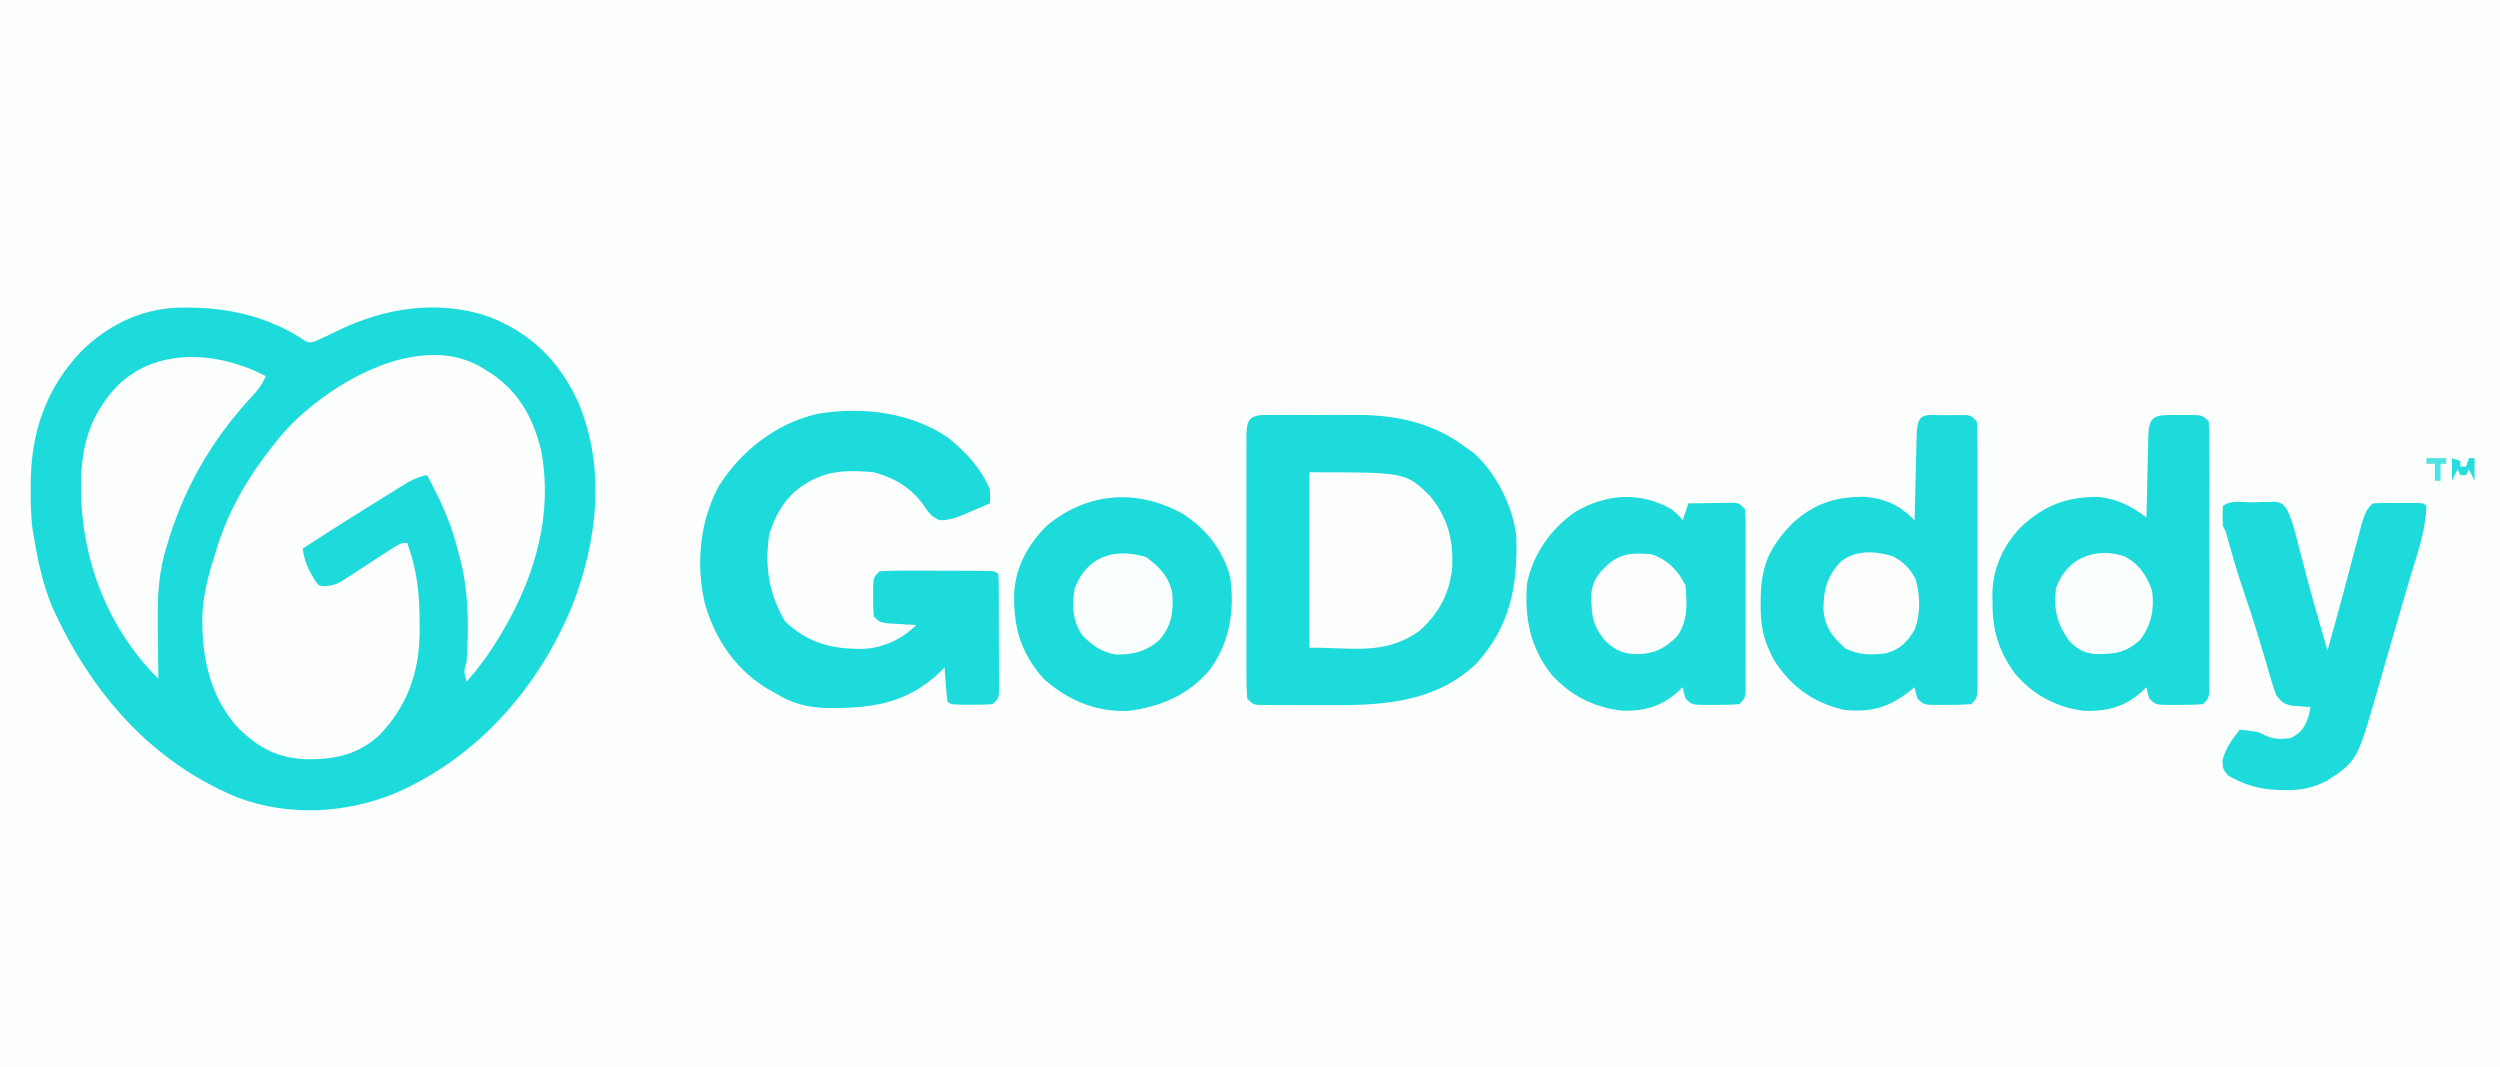
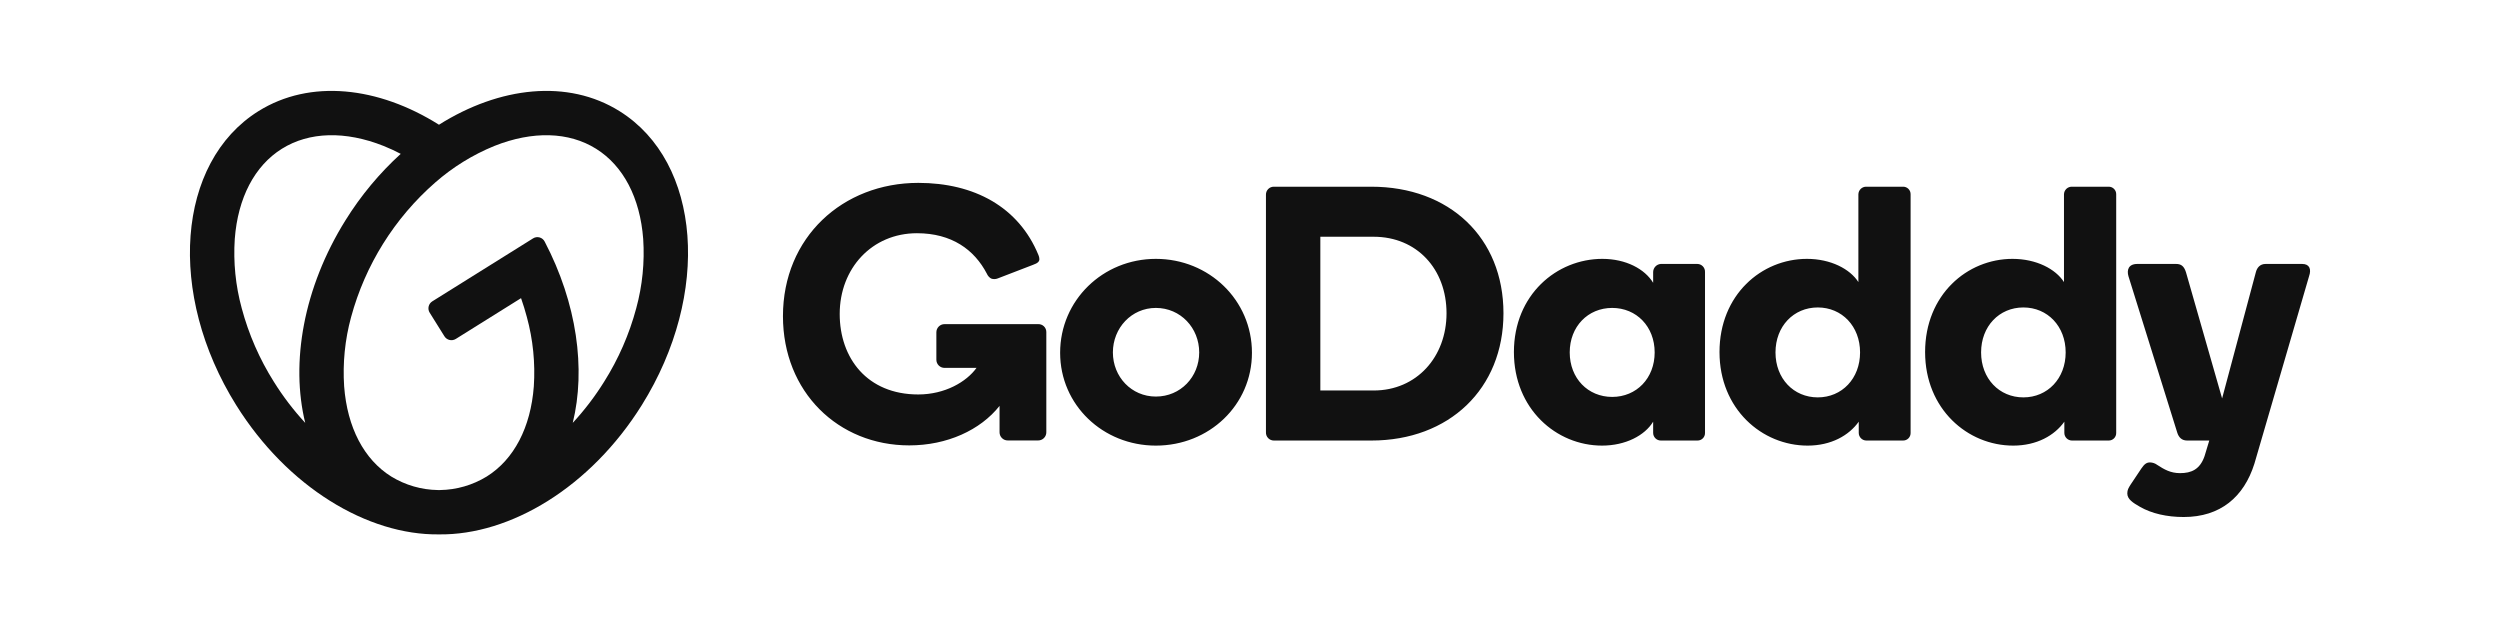
- <svg xmlns="http://www.w3.org/2000/svg" version="1.1" width="884" height="377">
-   <path d="M0 0 C291.72 0 583.44 0 884 0 C884 124.41 884 248.82 884 377 C592.28 377 300.56 377 0 377 C0 252.59 0 128.18 0 0 Z " fill="#FDFEFE" transform="translate(0,0)" />
-   <path d="M0 0 C0.791 0.009 1.582 0.018 2.396 0.027 C16.049 0.296 29.406 3.517 41.004 11.035 C43.1 12.422 43.1 12.422 45.121 12.148 C48.239 10.833 51.276 9.365 54.312 7.875 C70.841 -0.032 89.553 -2.827 107.145 3.25 C121.838 8.869 132.247 19.144 138.707 33.477 C148.526 56.78 145.552 82.445 136.562 105.5 C124.638 134.5 103.111 159.044 74.141 171.66 C56.584 178.978 36.149 179.976 18.25 173.25 C-12.589 160.527 -33.684 135.872 -47.246 105.949 C-50.565 97.884 -52.337 89.826 -53.75 81.25 C-53.938 80.141 -54.126 79.033 -54.32 77.891 C-54.835 73.528 -54.896 69.263 -54.875 64.875 C-54.879 64.076 -54.883 63.277 -54.887 62.453 C-54.858 44.423 -49.614 28.74 -37.035 15.469 C-26.677 5.412 -14.492 -0.186 0 0 Z " fill="#1EDBDB" transform="translate(65.75,108.75)" />
-   <path d="M0 0 C0.691 0.436 1.382 0.871 2.094 1.32 C11.96 8.057 17.152 18.009 19.581 29.49 C23.957 55.7 14.521 80.226 -0.168 101.492 C-2.33 104.452 -4.566 107.261 -7 110 C-7.934 106.99 -8.044 106.133 -7 103 C-6.123 89.869 -6.233 76.663 -10 64 C-10.278 62.933 -10.557 61.865 -10.844 60.766 C-13.2 52.276 -16.872 44.735 -21 37 C-24.713 37.663 -27.399 39.303 -30.586 41.281 C-31.676 41.955 -32.766 42.628 -33.889 43.322 C-35.051 44.048 -36.213 44.774 -37.375 45.5 C-38.554 46.231 -39.733 46.963 -40.912 47.693 C-48.995 52.712 -57.039 57.789 -65 63 C-64.432 66.526 -63.577 69.242 -61.75 72.312 C-61.353 73.01 -60.956 73.707 -60.547 74.426 C-59.093 76.237 -59.093 76.237 -56.683 76.256 C-53.603 75.962 -52.104 75.167 -49.531 73.48 C-48.713 72.953 -47.894 72.425 -47.051 71.881 C-46.209 71.322 -45.367 70.763 -44.5 70.188 C-42.823 69.097 -41.146 68.008 -39.469 66.918 C-38.689 66.408 -37.909 65.898 -37.105 65.373 C-30.398 61 -30.398 61 -28 61 C-24.487 70.504 -23.614 79.333 -23.625 89.438 C-23.624 90.55 -23.622 91.663 -23.621 92.81 C-23.807 106.836 -27.916 118.399 -37.59 128.691 C-45.224 135.858 -53.561 137.62 -63.744 137.466 C-73.875 137.028 -80.451 133.516 -87.742 126.465 C-98.051 115.21 -101.002 100.127 -100.387 85.23 C-99.878 78.251 -98.093 71.651 -96 65 C-95.626 63.793 -95.252 62.587 -94.867 61.344 C-90.429 48.059 -83.751 36.883 -75 26 C-74.425 25.27 -73.85 24.541 -73.258 23.789 C-58.384 5.784 -23.146 -15.79 0 0 Z " fill="#FDFEFE" transform="translate(172,131)" />
-   <path d="M0 0 C1.328 -0.009 1.328 -0.009 2.683 -0.019 C3.644 -0.015 4.605 -0.011 5.596 -0.007 C6.588 -0.009 7.58 -0.011 8.602 -0.013 C10.71 -0.014 12.817 -0.01 14.925 -0.002 C18.118 0.009 21.311 -0.002 24.504 -0.015 C26.556 -0.013 28.607 -0.011 30.658 -0.007 C31.602 -0.011 32.545 -0.015 33.516 -0.019 C46.9 0.073 59.897 3.009 70.725 11.259 C71.694 11.939 72.664 12.62 73.662 13.321 C81.638 20.145 87.967 32.734 88.902 43.251 C89.407 60.547 86.731 74.737 74.725 87.946 C59.741 102.127 40.55 102.752 21.125 102.595 C17.939 102.571 14.754 102.574 11.569 102.581 C9.543 102.575 7.517 102.568 5.49 102.56 C4.063 102.561 4.063 102.561 2.606 102.562 C1.292 102.548 1.292 102.548 -0.048 102.533 C-1.203 102.527 -1.203 102.527 -2.383 102.519 C-4.275 102.259 -4.275 102.259 -6.275 100.259 C-6.474 97.166 -6.548 94.162 -6.534 91.067 C-6.539 89.638 -6.539 89.638 -6.545 88.18 C-6.553 85.019 -6.548 81.858 -6.541 78.696 C-6.542 76.507 -6.544 74.317 -6.547 72.128 C-6.55 67.534 -6.545 62.941 -6.536 58.348 C-6.524 52.449 -6.531 46.551 -6.543 40.652 C-6.55 36.13 -6.548 31.607 -6.543 27.085 C-6.541 24.909 -6.543 22.734 -6.548 20.558 C-6.553 17.522 -6.545 14.486 -6.534 11.45 C-6.538 10.544 -6.542 9.638 -6.546 8.705 C-6.505 2.754 -6.353 0.013 0 0 Z " fill="#1DDBDB" transform="translate(447.2751,146.7412)" />
-   <path d="M0 0 C6.13 5.032 11.435 10.674 14.508 18.059 C14.695 20.934 14.695 20.934 14.508 23.059 C12.118 24.096 9.723 25.113 7.32 26.121 C6.647 26.416 5.973 26.71 5.279 27.014 C2.344 28.231 -0.078 29.066 -3.273 29.008 C-6.13 27.786 -7.089 26.38 -8.805 23.809 C-13.497 17.393 -18.866 14.183 -26.492 12.059 C-35.154 11.239 -43.045 11.236 -50.492 16.059 C-51.115 16.448 -51.737 16.837 -52.379 17.238 C-58.12 21.448 -61.436 27.331 -63.492 34.059 C-65.162 45.338 -63.663 55.001 -57.867 64.809 C-49.591 72.649 -41.007 74.679 -29.961 74.484 C-22.981 74.075 -16.437 71.003 -11.492 66.059 C-12.865 65.985 -12.865 65.985 -14.266 65.91 C-15.454 65.835 -16.643 65.761 -17.867 65.684 C-19.051 65.614 -20.234 65.544 -21.453 65.473 C-24.492 65.059 -24.492 65.059 -26.492 63.059 C-26.758 59.871 -26.758 59.871 -26.742 56.059 C-26.75 54.171 -26.75 54.171 -26.758 52.246 C-26.492 49.059 -26.492 49.059 -24.492 47.059 C-21.419 46.871 -18.437 46.803 -15.363 46.828 C-14.458 46.829 -13.554 46.829 -12.621 46.83 C-10.707 46.833 -8.793 46.84 -6.879 46.853 C-3.938 46.871 -0.998 46.873 1.943 46.873 C3.799 46.878 5.656 46.884 7.512 46.891 C8.84 46.892 8.84 46.892 10.195 46.894 C16.392 46.943 16.392 46.943 17.508 48.059 C17.611 49.429 17.646 50.805 17.653 52.179 C17.659 53.054 17.666 53.928 17.672 54.829 C17.674 55.78 17.675 56.731 17.676 57.711 C17.681 59.167 17.681 59.167 17.686 60.652 C17.691 62.709 17.693 64.766 17.693 66.823 C17.695 69.979 17.713 73.135 17.732 76.291 C17.735 78.285 17.737 80.279 17.738 82.273 C17.745 83.222 17.753 84.171 17.76 85.149 C17.757 86.027 17.754 86.904 17.751 87.808 C17.752 88.583 17.754 89.357 17.755 90.154 C17.508 92.059 17.508 92.059 15.508 94.059 C12.945 94.23 10.504 94.291 7.945 94.246 C7.247 94.245 6.549 94.245 5.83 94.244 C0.648 94.199 0.648 94.199 -0.492 93.059 C-0.726 91.043 -0.906 89.02 -1.055 86.996 C-1.18 85.339 -1.18 85.339 -1.309 83.648 C-1.369 82.794 -1.43 81.939 -1.492 81.059 C-2.003 81.578 -2.513 82.098 -3.039 82.633 C-14.952 94.06 -27.693 95.613 -43.492 95.402 C-50.465 95.144 -55.499 93.751 -61.492 90.059 C-62.281 89.624 -63.07 89.19 -63.883 88.742 C-75.476 81.822 -82.629 71.081 -86.305 58.309 C-89.445 44.393 -88.097 29.539 -81.324 16.949 C-73.421 4.479 -61.212 -5.143 -46.723 -8.549 C-30.926 -11.329 -13.304 -9.234 0 0 Z " fill="#1DDBDB" transform="translate(335.4922,154.9414)" />
-   <path d="M0 0 C0.837 -0.012 1.674 -0.024 2.537 -0.037 C3.739 -0.04 3.739 -0.04 4.965 -0.043 C5.702 -0.047 6.439 -0.051 7.199 -0.055 C9.062 0.188 9.062 0.188 11.062 2.188 C11.262 5.281 11.335 8.284 11.321 11.379 C11.325 12.332 11.328 13.285 11.332 14.267 C11.341 17.428 11.335 20.589 11.328 23.75 C11.329 25.94 11.331 28.129 11.334 30.319 C11.337 34.912 11.333 39.505 11.323 44.099 C11.312 49.997 11.318 55.896 11.33 61.794 C11.338 66.317 11.335 70.839 11.33 75.362 C11.329 77.537 11.33 79.713 11.335 81.888 C11.34 84.924 11.332 87.96 11.321 90.996 C11.325 91.902 11.329 92.808 11.334 93.742 C11.291 99.959 11.291 99.959 9.062 102.188 C6.189 102.386 3.434 102.466 0.562 102.438 C-0.615 102.449 -0.615 102.449 -1.816 102.461 C-7.684 102.441 -7.684 102.441 -9.938 100.188 C-10.562 98.062 -10.562 98.062 -10.938 96.188 C-11.445 96.597 -11.953 97.007 -12.477 97.43 C-20.052 103.36 -26.304 105.201 -35.938 104.188 C-46.764 101.701 -54.709 95.903 -60.648 86.594 C-64.354 79.678 -65.465 74.713 -65.375 66.875 C-65.365 65.939 -65.356 65.002 -65.345 64.038 C-65.058 52.898 -62.039 46.473 -54.309 38.387 C-46.573 31.212 -38.777 28.699 -28.27 28.867 C-21.004 29.566 -15.971 32.01 -10.938 37.188 C-10.9 35.56 -10.9 35.56 -10.862 33.899 C-10.768 29.886 -10.667 25.874 -10.565 21.862 C-10.522 20.122 -10.48 18.383 -10.44 16.644 C-10.383 14.149 -10.319 11.655 -10.254 9.16 C-10.237 8.378 -10.22 7.596 -10.203 6.79 C-9.979 -1.309 -7.288 0.006 0 0 Z " fill="#1EDBDB" transform="translate(687.9375,146.8125)" />
-   <path d="M0 0 C0.785 0.008 1.57 0.015 2.379 0.023 C3.556 0.012 3.556 0.012 4.758 0 C10.626 0.02 10.626 0.02 12.879 2.273 C13.078 5.367 13.152 8.37 13.138 11.465 C13.141 12.418 13.145 13.371 13.148 14.353 C13.157 17.514 13.151 20.675 13.145 23.836 C13.146 26.025 13.148 28.215 13.15 30.405 C13.153 34.998 13.149 39.591 13.14 44.185 C13.128 50.083 13.135 55.981 13.147 61.88 C13.154 66.403 13.152 70.925 13.147 75.448 C13.145 77.623 13.147 79.799 13.151 81.974 C13.157 85.01 13.149 88.046 13.138 91.082 C13.142 91.988 13.146 92.894 13.15 93.828 C13.107 100.045 13.107 100.045 10.879 102.273 C8.005 102.472 5.25 102.552 2.379 102.523 C1.201 102.535 1.201 102.535 0 102.547 C-5.868 102.527 -5.868 102.527 -8.121 100.273 C-8.746 98.148 -8.746 98.148 -9.121 96.273 C-9.946 97.037 -10.771 97.8 -11.621 98.586 C-17.565 103.463 -23.625 104.871 -31.258 104.617 C-41.099 103.436 -49.616 98.755 -55.906 91.102 C-61.481 83.157 -63.64 76.004 -63.559 66.336 C-63.579 65.494 -63.599 64.651 -63.619 63.783 C-63.612 54.563 -59.864 46.101 -53.371 39.492 C-45.112 31.878 -37.255 28.893 -26.043 28.984 C-19.538 29.628 -14.239 32.353 -9.121 36.273 C-9.101 35.254 -9.081 34.234 -9.061 33.184 C-8.985 29.408 -8.896 25.633 -8.804 21.857 C-8.765 20.222 -8.731 18.586 -8.699 16.951 C-8.654 14.602 -8.596 12.254 -8.535 9.906 C-8.524 9.173 -8.512 8.439 -8.5 7.684 C-8.301 0.846 -6.745 0.023 0 0 Z " fill="#1DDBDB" transform="translate(768.1211,146.7266)" />
-   <path d="M0 0 C2.625 2.25 2.625 2.25 4 4 C4.66 2.02 5.32 0.04 6 -2 C8.959 -2.054 11.916 -2.094 14.875 -2.125 C15.717 -2.142 16.559 -2.159 17.426 -2.176 C18.231 -2.182 19.037 -2.189 19.867 -2.195 C20.611 -2.206 21.354 -2.216 22.121 -2.227 C24 -2 24 -2 26 0 C26.254 2.771 26.254 2.771 26.259 6.346 C26.262 6.996 26.266 7.647 26.269 8.317 C26.278 10.472 26.272 12.626 26.266 14.781 C26.267 16.276 26.269 17.77 26.271 19.265 C26.274 22.399 26.27 25.533 26.261 28.667 C26.249 32.689 26.256 36.71 26.268 40.732 C26.275 43.819 26.273 46.905 26.268 49.992 C26.266 51.475 26.268 52.958 26.273 54.442 C26.278 56.513 26.27 58.583 26.259 60.654 C26.257 61.834 26.256 63.014 26.254 64.229 C26 67 26 67 24 69 C21.127 69.199 18.371 69.278 15.5 69.25 C14.322 69.262 14.322 69.262 13.121 69.273 C7.253 69.253 7.253 69.253 5 67 C4.375 64.875 4.375 64.875 4 63 C3.175 63.763 2.35 64.526 1.5 65.312 C-4.212 70.01 -10.078 71.551 -17.426 71.281 C-27.276 70.205 -35.629 65.962 -42.312 58.625 C-50.012 48.942 -52.067 38.192 -51 26 C-48.659 15.544 -42.715 7.157 -34 1 C-23.132 -5.382 -11.263 -6.29 0 0 Z " fill="#1FDBDB" transform="translate(591,180)" />
-   <path d="M0 0 C8.248 5.333 14.157 12.756 16.75 22.312 C18.39 34.301 16.672 45.155 9.562 55.125 C2.047 64.023 -7.884 68.284 -19.363 69.695 C-30.783 70.14 -40.771 65.882 -49.25 58.312 C-57.57 48.848 -60.049 39.587 -59.594 27.188 C-58.781 18.029 -54.609 10.86 -48.25 4.312 C-33.906 -7.659 -16.334 -9.041 0 0 Z " fill="#1DDBDB" transform="translate(418.25,181.6875)" />
-   <path d="M0 0 C0.924 -0.037 1.849 -0.075 2.801 -0.113 C3.689 -0.125 4.577 -0.136 5.492 -0.148 C6.716 -0.178 6.716 -0.178 7.964 -0.208 C10.125 0.375 10.125 0.375 11.814 2.568 C13.098 5.318 13.982 7.876 14.738 10.812 C15.152 12.389 15.152 12.389 15.574 13.997 C15.859 15.111 16.144 16.226 16.438 17.375 C17.048 19.706 17.66 22.037 18.273 24.367 C18.58 25.536 18.886 26.705 19.202 27.909 C20.591 33.125 22.068 38.314 23.562 43.5 C23.821 44.4 24.08 45.3 24.347 46.227 C24.938 48.277 25.531 50.326 26.125 52.375 C26.814 49.917 27.501 47.459 28.188 45 C28.516 43.825 28.516 43.825 28.851 42.626 C30.238 37.638 31.589 32.642 32.91 27.637 C33.215 26.487 33.52 25.337 33.834 24.152 C34.435 21.877 35.033 19.602 35.625 17.325 C39.395 3.105 39.395 3.105 42.125 0.375 C43.455 0.277 44.791 0.244 46.125 0.242 C46.929 0.241 47.734 0.24 48.562 0.238 C49.408 0.242 50.254 0.246 51.125 0.25 C52.393 0.244 52.393 0.244 53.688 0.238 C54.492 0.24 55.296 0.241 56.125 0.242 C56.867 0.243 57.61 0.244 58.375 0.246 C60.125 0.375 60.125 0.375 61.125 1.375 C60.833 9.543 58.277 17.071 55.9 24.82 C54.476 29.514 53.118 34.227 51.75 38.938 C51.152 40.984 50.555 43.031 49.957 45.078 C48.716 49.336 47.485 53.597 46.262 57.859 C45.956 58.92 45.65 59.98 45.335 61.072 C44.757 63.078 44.182 65.086 43.61 67.094 C36.609 91.326 36.609 91.326 26.125 98.375 C21.1 100.939 16.836 101.866 11.25 101.75 C10.55 101.741 9.849 101.733 9.128 101.724 C2.106 101.525 -2.952 100.012 -9 96.625 C-10.875 94.375 -10.875 94.375 -11 91.062 C-9.64 86.605 -7.765 84.006 -4.875 80.375 C1.663 81.129 1.663 81.129 4.125 82.438 C7.254 83.904 9.723 83.733 13.125 83.375 C17.013 81.215 17.956 79.857 19.438 75.625 C19.664 74.552 19.891 73.48 20.125 72.375 C19.51 72.338 18.895 72.3 18.262 72.262 C17.453 72.196 16.645 72.13 15.812 72.062 C15.012 72.004 14.211 71.946 13.387 71.887 C10.621 71.261 9.908 70.556 8.125 68.375 C7.145 65.933 7.145 65.933 6.293 63.027 C5.972 61.956 5.652 60.884 5.321 59.78 C4.822 58.064 4.822 58.064 4.312 56.312 C3.605 53.941 2.895 51.57 2.184 49.199 C1.835 48.034 1.487 46.87 1.128 45.669 C-0.205 41.291 -1.647 36.956 -3.125 32.625 C-5.332 26.134 -7.3 19.611 -9.113 13 C-9.775 10.425 -9.775 10.425 -10.875 8.375 C-11 4.812 -11 4.812 -10.875 1.375 C-8.554 -0.946 -3.114 0.047 0 0 Z " fill="#1DDBDB" transform="translate(796.875,177.625)" />
-   <path d="M0 0 C-1.483 3.414 -3.438 5.694 -6 8.375 C-19.63 23.318 -29.385 40.565 -35 60 C-35.273 60.921 -35.546 61.842 -35.827 62.791 C-38.329 72.202 -38.35 81.163 -38.188 90.812 C-38.172 92.391 -38.159 93.97 -38.146 95.549 C-38.114 99.366 -38.062 103.183 -38 107 C-55.962 89.181 -65.131 65.023 -65.375 39.938 C-65.429 25.16 -62.592 14 -52.191 3.105 C-38.056 -10.405 -16.416 -8.615 0 0 Z " fill="#FCFEFE" transform="translate(94,133)" />
-   <path d="M0 0 C33.943 0 33.943 0 42.395 8.07 C49.031 16.047 51.063 24.111 50.449 34.227 C49.375 43.25 45.726 49.895 39 56 C27.009 64.758 15.338 62 0 62 C0 41.54 0 21.08 0 0 Z " fill="#FCFEFE" transform="translate(463,167)" />
-   <path d="M0 0 C4.876 3.628 8.126 6.999 9.273 13.133 C9.595 19.728 8.955 24.491 4.453 29.477 C-0.141 33.441 -5.108 34.643 -11.039 34.41 C-15.848 33.543 -19.423 31.049 -22.699 27.496 C-26.127 22.505 -26.277 16.838 -25.312 11 C-20.858 -0.374 -11.247 -3.395 0 0 Z " fill="#FBFEFE" transform="translate(405.3125,197)" />
-   <path d="M0 0 C5.238 2.744 8.026 6.817 9.859 12.316 C10.643 18.83 9.648 23.915 5.859 29.316 C0.746 34.181 -3.587 34.675 -10.414 34.594 C-14.29 34.199 -16.302 32.947 -19.141 30.316 C-23.842 24.09 -24.979 18.979 -24.141 11.316 C-20.435 0.643 -10.418 -3.327 0 0 Z " fill="#FBFEFE" transform="translate(751.1406,196.6836)" />
-   <path d="M0 0 C3.638 1.796 6.345 4.444 8.148 8.082 C9.847 13.836 9.961 20.188 7.895 25.844 C5.383 30.24 2.766 32.864 -2.188 34.332 C-7.525 34.961 -11.747 35.039 -16.625 32.645 C-21.187 28.527 -23.8 25.366 -24.391 19.219 C-24.538 12.287 -23.167 7.028 -18.25 1.895 C-12.993 -2.268 -6.189 -1.89 0 0 Z " fill="#FCFEFE" transform="translate(669.1875,196.668)" />
-   <path d="M0 0 C5.675 1.927 9.321 5.641 12 11 C12.502 17.446 12.962 23.585 9 29 C4.782 33.218 1.169 35.138 -4.812 35.312 C-9.666 35.256 -12.282 34.276 -16 31 C-20.963 25.5 -21.351 21.157 -21.281 13.949 C-20.775 8.645 -18.23 6.083 -14.375 2.688 C-9.687 -0.644 -5.631 -0.469 0 0 Z " fill="#FDFEFE" transform="translate(584,196)" />
-   <path d="M0 0 C0.99 0.33 1.98 0.66 3 1 C3 1.66 3 2.32 3 3 C3.66 3 4.32 3 5 3 C5.33 2.01 5.66 1.02 6 0 C6.66 0 7.32 0 8 0 C8 2.64 8 5.28 8 8 C7.34 6.68 6.68 5.36 6 4 C5.67 4.66 5.34 5.32 5 6 C4.34 6 3.68 6 3 6 C2.67 5.34 2.34 4.68 2 4 C1.34 5.32 0.68 6.64 0 8 C0 5.36 0 2.72 0 0 Z " fill="#28DDDD" transform="translate(867,162)" />
-   <path d="M0 0 C2.31 0 4.62 0 7 0 C7 0.66 7 1.32 7 2 C6.34 2 5.68 2 5 2 C5 3.98 5 5.96 5 8 C4.34 8 3.68 8 3 8 C3 6.02 3 4.04 3 2 C2.01 2 1.02 2 0 2 C0 1.34 0 0.68 0 0 Z " fill="#50E3E3" transform="translate(858,162)" />
+ <svg xmlns="http://www.w3.org/2000/svg" id="GD_MASTERBRAND_RGB_BW" viewBox="0 0 1184.266 297.498">
+   <defs>
+     <style>.cls-1{fill:#111;}</style>
+   </defs>
+   <path class="cls-1" d="M293.492,52.666C268.97,37.343,236.688,40.984,207.942,59.086c-28.743-18.095-61.016-21.74-85.535-6.419-38.74,24.208-43.445,86.561-10.509,139.271,24.285,38.865,62.253,61.63,96.053,61.206,33.799.422,71.766-22.343,96.05-61.206C336.938,139.228,332.233,76.874,293.492,52.666ZM129.704,180.81a126.428,126.428,0,0,1-15.2-34.806,99.65,99.65,0,0,1-3.293-32.811c1.469-19.472,9.397-34.644,22.323-42.721s30.037-8.551,48.182-1.336a87.826,87.826,0,0,1,8.111,3.744A148.644,148.644,0,0,0,163.71,104.273c-20.017,32.033-26.105,67.614-19.126,96.044A130.085,130.085,0,0,1,129.704,180.81Zm171.691-34.806A126.428,126.428,0,0,1,286.195,180.81a130.087,130.087,0,0,1-14.877,19.505c6.244-25.449,2.018-56.627-13.299-85.864a3.859,3.859,0,0,0-5.534-1.507L204.784,142.75a3.9,3.9,0,0,0-1.241,5.374l6.993,11.192a3.9,3.9,0,0,0,5.374,1.241l30.915-19.318c1.036,2.968,1.965,5.957,2.757,8.968a99.653,99.653,0,0,1,3.293,32.811c-1.469,19.472-9.397,34.644-22.322,42.72a43.562,43.562,0,0,1-22.106,6.401c-.177-.002-.357.004-.534.001-.152.003-.306-.002-.458-.001a43.561,43.561,0,0,1-22.11-6.401c-12.925-8.077-20.853-23.249-22.322-42.721a99.65,99.65,0,0,1,3.293-32.811,129.87,129.87,0,0,1,39.82-63.726,99.656,99.656,0,0,1,28.047-17.343c18.145-7.215,35.257-6.741,48.183,1.336s20.853,23.249,22.322,42.72A99.653,99.653,0,0,1,301.395,146.004Z" />
+   <path class="cls-1" d="M547.539,122.627c25.251,0,45.52,19.581,45.52,44.488,0,24.735-20.269,43.973-45.52,43.973-25.079,0-45.348-19.238-45.348-43.973,0-24.907,20.269-44.488,45.348-44.488m0,65.226c11.732,0,20.531-9.35,20.531-20.91s-8.799-21.079-20.531-21.079c-11.56,0-20.358,9.52-20.358,21.079s8.798,20.91,20.358,20.91M712.2,148.392c0,35.728-25.661,60.293-62.592,60.293H603.466a3.748,3.748,0,0,1-3.778-3.951V92.224a3.703,3.703,0,0,1,3.778-3.78h46.142c36.931,0,62.592,24.049,62.592,59.948m-26.97,0c0-20.956-14.084-36.244-34.525-36.244H625.453v72.831h25.251c20.441,0,34.525-15.974,34.525-36.587m73.831-25.765c11.167,0,20.098,4.809,24.048,11.336v-5.153a3.909,3.909,0,0,1,3.609-3.78h17.349a3.669,3.669,0,0,1,3.607,3.78v76.267a3.522,3.522,0,0,1-3.607,3.607H786.718a3.629,3.629,0,0,1-3.609-3.607v-5.326c-3.95,6.528-13.054,11.336-24.219,11.336-21.642,0-41.741-17.349-41.741-44.317,0-27.14,20.27-44.144,41.912-44.144m4.643,65.396c11.499,0,20.121-8.826,20.121-21.079s-8.622-21.079-20.121-21.079c-11.496,0-20.119,8.826-20.119,21.079s8.623,21.079,20.119,21.079m92.234-65.396c11.336,0,20.439,4.81,24.39,10.994v-41.57a3.667,3.667,0,0,1,3.778-3.607h17.351a3.521,3.521,0,0,1,3.607,3.607V205.078a3.521,3.521,0,0,1-3.607,3.606H884.106a3.627,3.627,0,0,1-3.606-3.606v-5.326c-4.639,6.528-13.056,11.336-24.22,11.336-21.644,0-41.741-17.349-41.741-44.316,0-27.141,19.925-44.145,41.398-44.145m5.158,65.616c11.445,0,20.031-8.918,20.031-21.3s-8.585-21.3-20.031-21.3c-11.448,0-20.033,8.919-20.033,21.3s8.584,21.3,20.033,21.3M953.33,122.627c11.336,0,20.44,4.81,24.391,10.994v-41.57A3.667,3.667,0,0,1,981.5,88.444H998.85a3.522,3.522,0,0,1,3.607,3.607V205.078a3.522,3.522,0,0,1-3.607,3.606H981.5a3.627,3.627,0,0,1-3.607-3.606v-5.326c-4.638,6.528-13.055,11.336-24.22,11.336-21.644,0-41.741-17.349-41.741-44.316,0-27.141,19.925-44.145,41.398-44.145m5.158,65.616c11.445,0,20.031-8.918,20.031-21.3s-8.585-21.3-20.031-21.3c-11.448,0-20.032,8.919-20.032,21.3s8.583,21.3,20.032,21.3m132.06-63.212H1073.24c-2.748,0-4.122,1.89-4.636,3.951L1052.625,188.73l-17.11-59.748c-.986-3.184-2.541-3.951-4.774-3.951h-18.247c-4.294,0-5.084,2.921-4.225,5.841l23.154,74.206c.687,2.061,2.061,3.606,4.638,3.606h10.484l-2.226,7.367c-2.193,6.364-6.278,8.077-11.613,8.077-4.571,0-7.572-1.804-10.806-3.896a5.941,5.941,0,0,0-3.417-1.184c-1.555,0-2.63.7-4.081,2.843l-5.139,7.7c-1.004,1.595-1.545,2.473-1.545,4.177,0,2.734,2.73,4.445,6.003,6.316,5.632,3.219,12.815,4.827,20.702,4.827,17.349,0,28.515-9.446,33.496-25.246l25.894-88.791C1095.015,127.437,1093.986,125.031,1090.549,125.031ZM473.493,192.273c-9.093,11.486-24.901,18.711-42.78,18.711-33.576,0-59.824-25.255-59.824-61.217,0-37.375,28.33-63.136,64.122-63.136,26.418,0,47.547,11.363,56.919,34.213a5.186,5.186,0,0,1,.434,1.906c0,1.087-.712,1.903-2.991,2.696l-16.729,6.442a4.331,4.331,0,0,1-3.166.046,4.831,4.831,0,0,1-1.998-2.29c-5.952-11.407-16.677-19.165-33.114-19.165-21.327,0-36.593,16.659-36.593,38.247,0,20.926,13.017,38.133,37.198,38.133,12.73,0,22.881-6.02,27.614-12.588H447.482a3.857,3.857,0,0,1-3.92-3.92V157.466a3.857,3.857,0,0,1,3.92-3.92h44.247a3.718,3.718,0,0,1,3.921,3.749v47.431a3.857,3.857,0,0,1-3.921,3.92H477.413a3.857,3.857,0,0,1-3.92-3.92Z" />
</svg>
